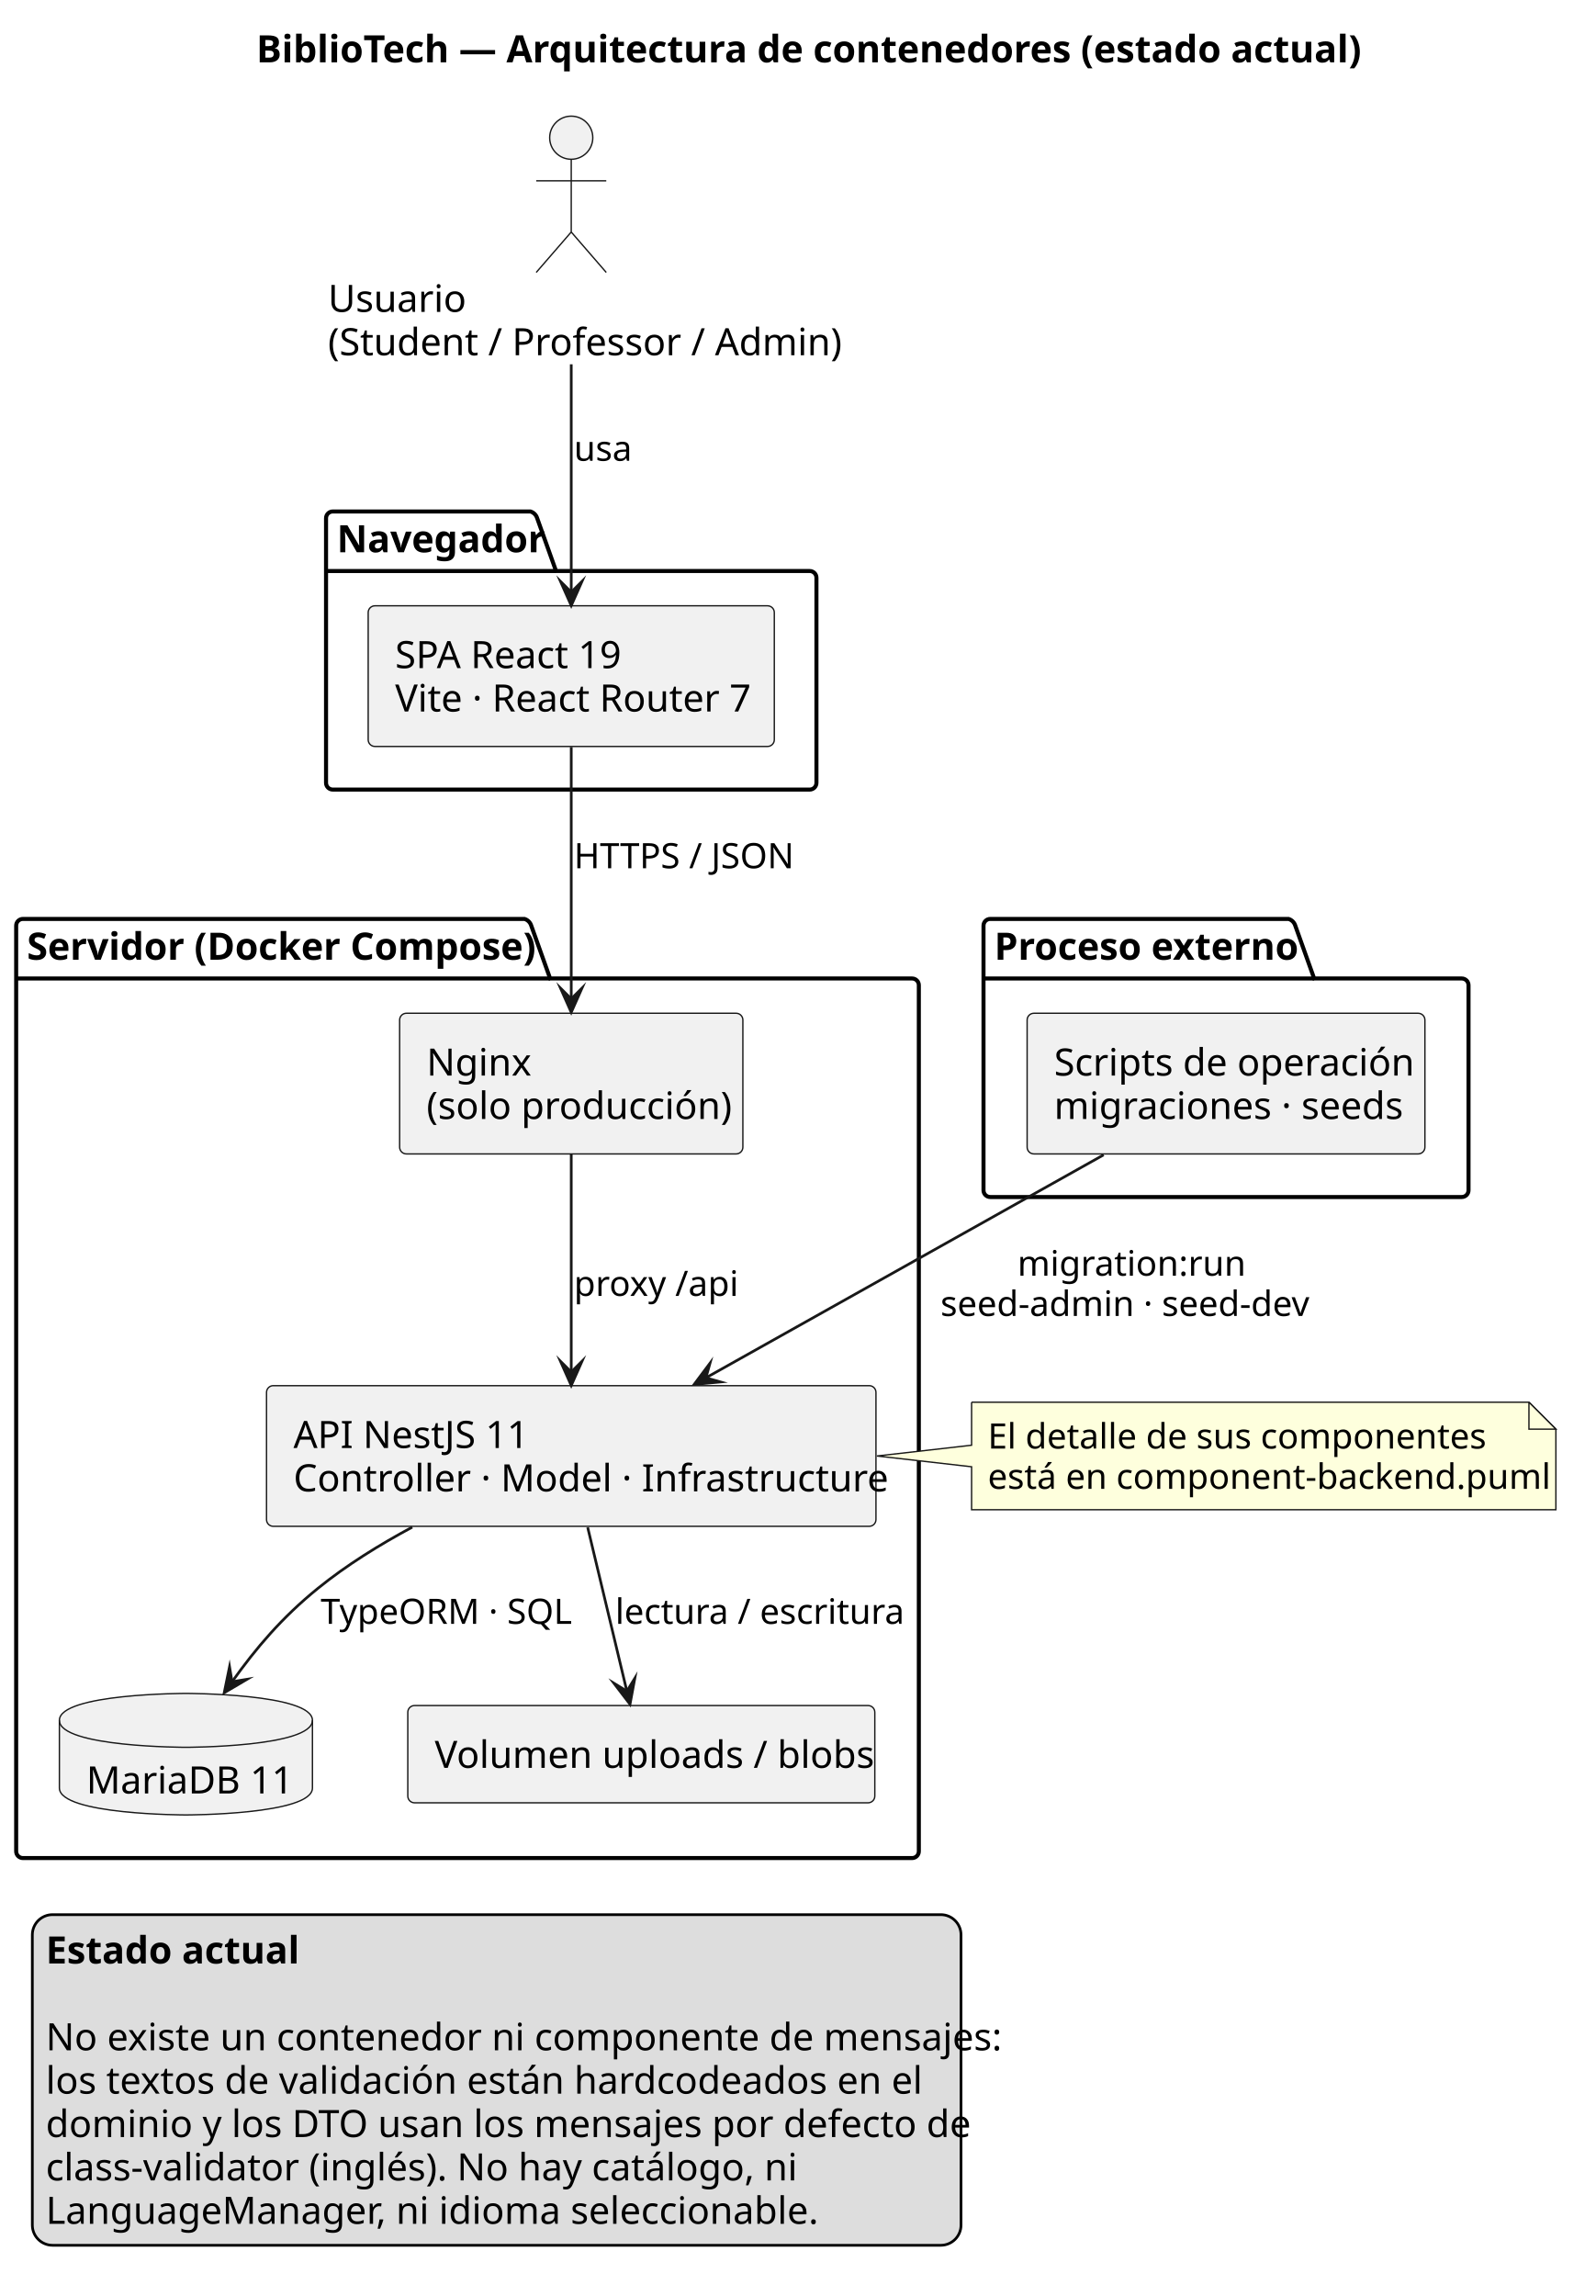
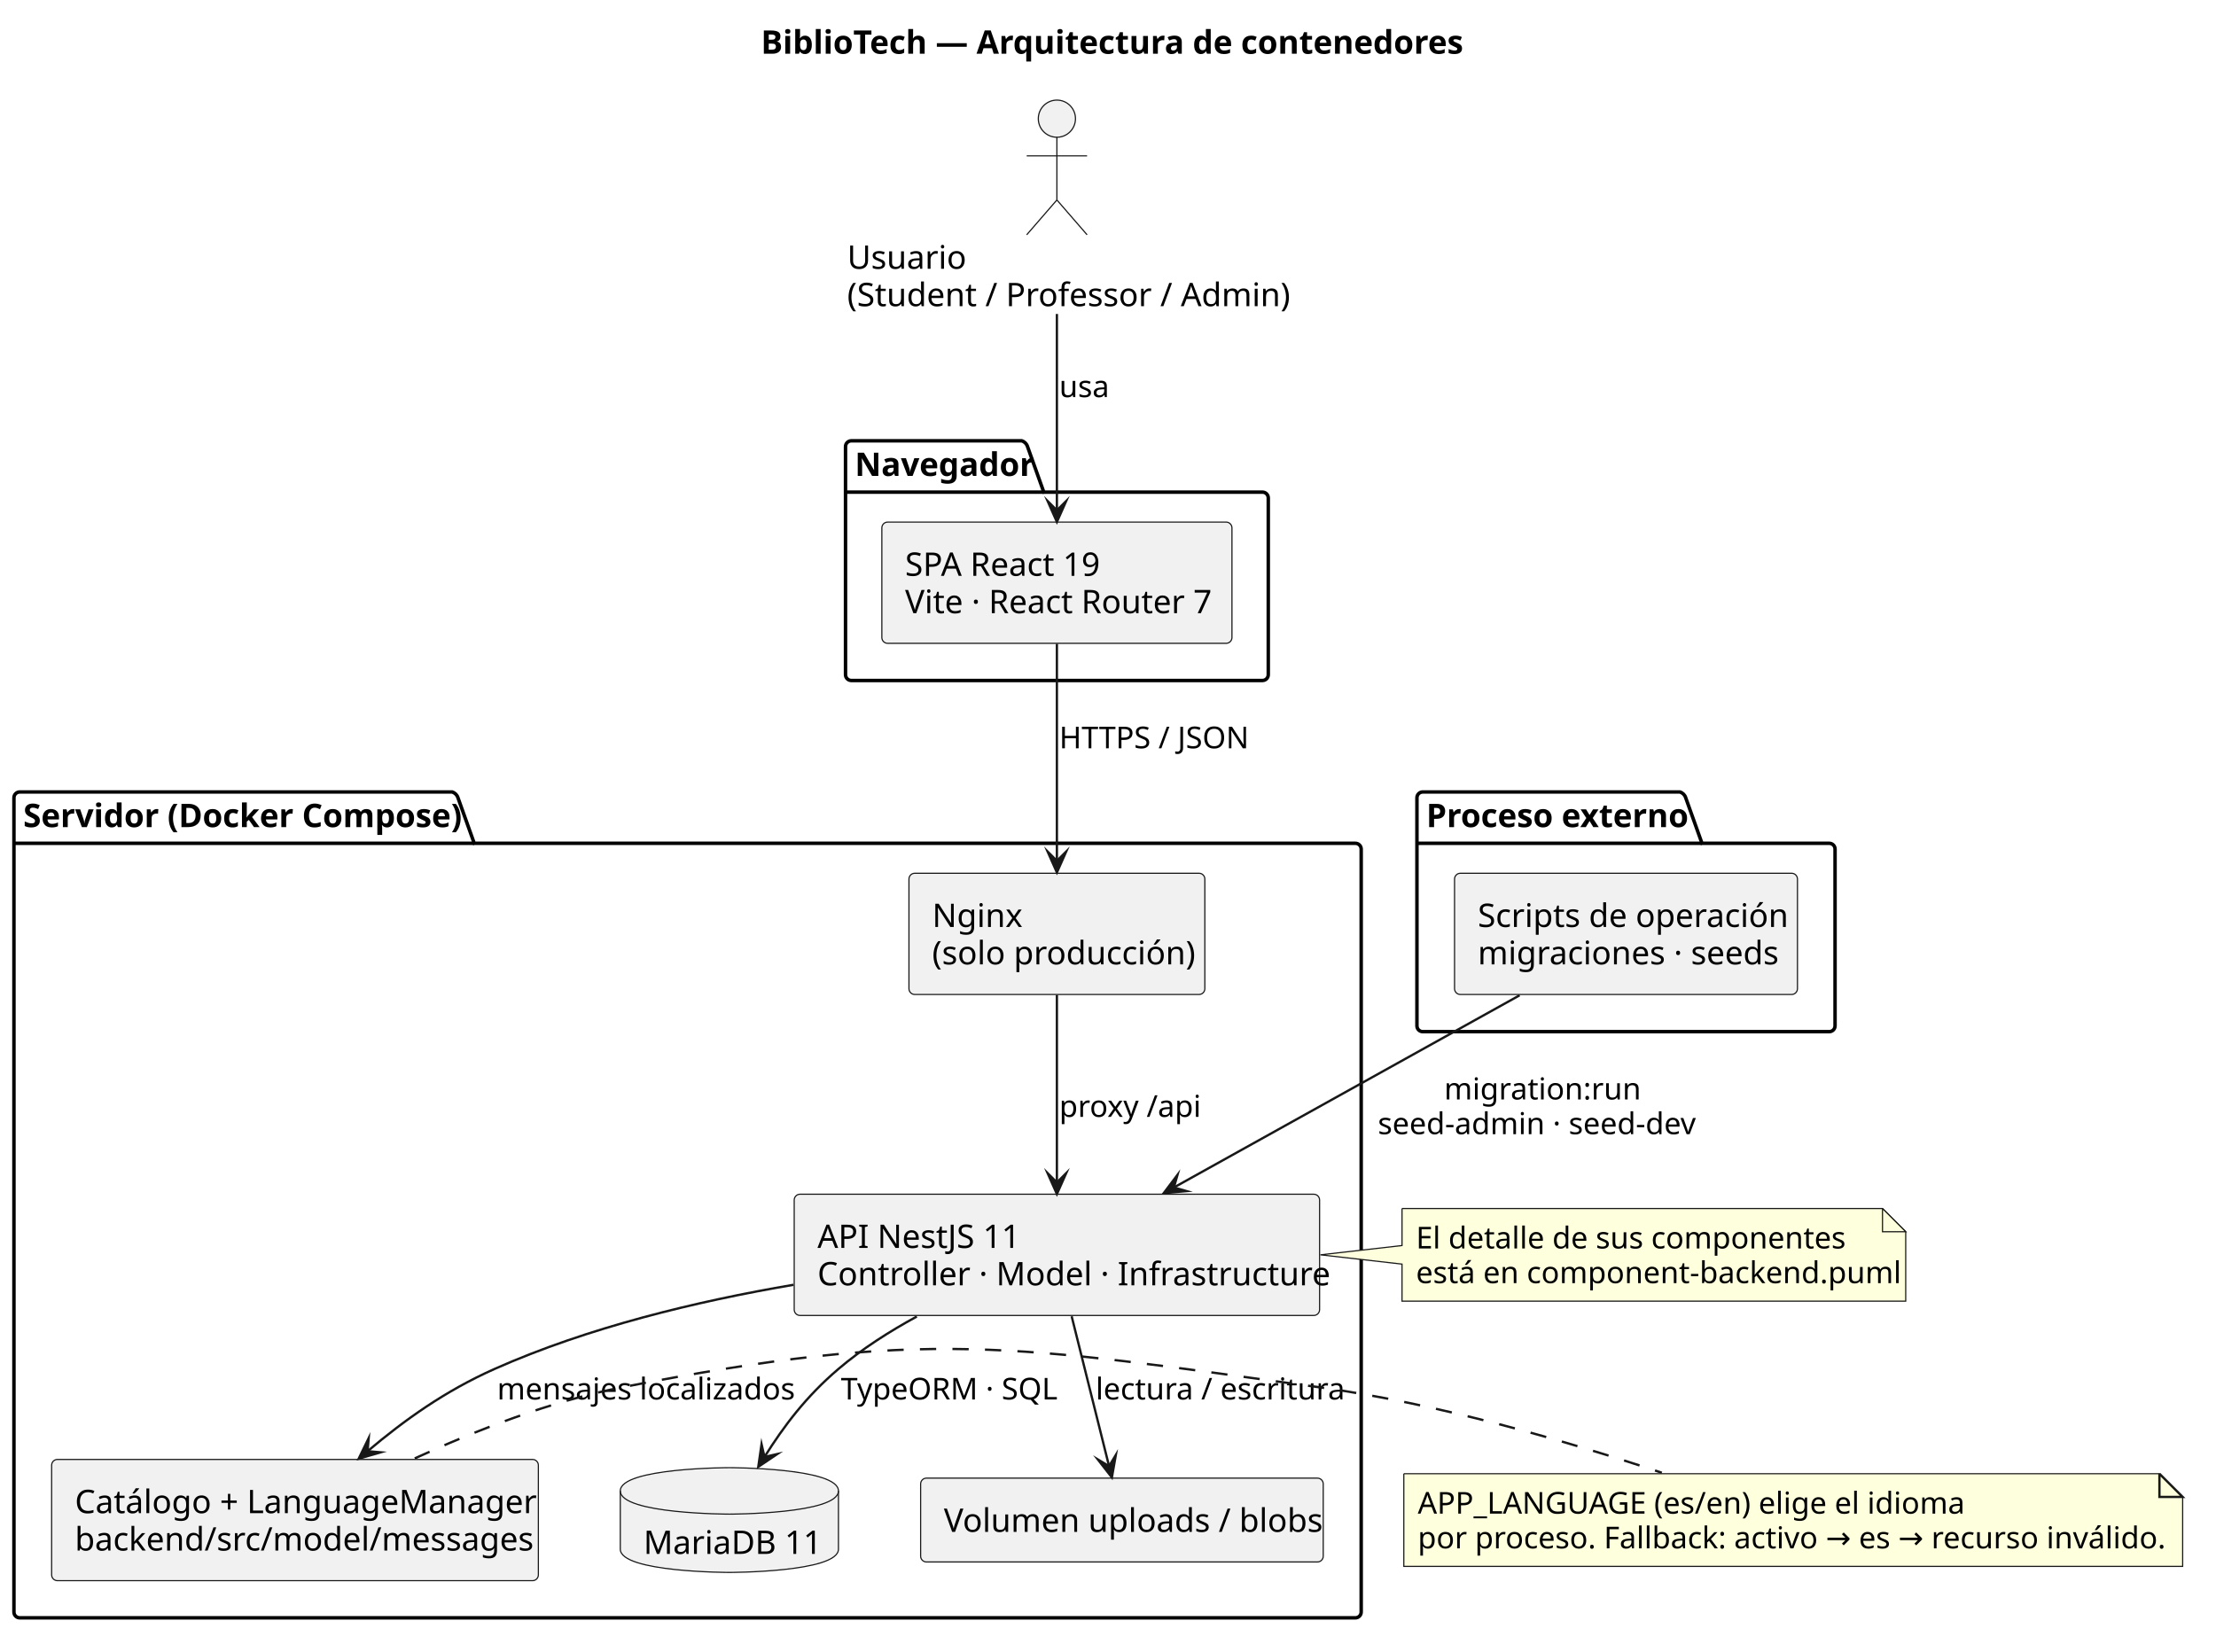
- <svg xmlns="http://www.w3.org/2000/svg" version="1.1" data-diagram-type="DESCRIPTION" style="width:592px;height:852px;background:#FFFFFF;" width="592px" height="852px" viewBox="0 0 592 852" zoomAndPan="magnify" preserveAspectRatio="none" contentStyleType="text/css">
+ <svg xmlns="http://www.w3.org/2000/svg" version="1.1" data-diagram-type="DESCRIPTION" style="width:954px;height:711px;background:#FFFFFF;" width="954px" height="711px" viewBox="0 0 954 711" zoomAndPan="magnify" preserveAspectRatio="none" contentStyleType="text/css">
  <defs />
  <g font-family="sans-serif" lengthAdjust="spacing">
    <g class="title" data-source-line="1">
-       <text x="95.123" y="23.132" fill="#000" font-size="14" textLength="395.179" font-weight="700">BiblioTech — Arquitectura de contenedores (estado actual)</text>
+       <text x="327.579" y="23.132" fill="#000" font-size="14" textLength="292.489" font-weight="700">BiblioTech — Arquitectura de contenedores</text>
    </g>
    <g class="cluster" data-qualified-name="Navegador" id="ent0002" data-source-line="10">
-       <path d="M123.5,189.799 L196.858,189.799 A3.75,3.75 0 0 1 199.358,192.299 L206.358,211.897 L300.5,211.897 A2.5,2.5 0 0 1 303,214.397 L303,290.499 A2.5,2.5 0 0 1 300.5,292.999 L123.5,292.999 A2.5,2.5 0 0 1 121,290.499 L121,192.299 A2.5,2.5 0 0 1 123.5,189.799" style="stroke:#000;stroke-width:1.5;" fill="none" />
-       <line x1="121" y1="211.897" x2="206.358" y2="211.897" style="stroke:#000;stroke-width:1.5;" />
-       <text x="125" y="204.93" fill="#000" font-size="14" textLength="72.358" font-weight="700">Navegador</text>
+       <path d="M366.5,189.799 L439.858,189.799 A3.75,3.75 0 0 1 442.358,192.299 L449.358,211.897 L543.5,211.897 A2.5,2.5 0 0 1 546,214.397 L546,290.499 A2.5,2.5 0 0 1 543.5,292.999 L366.5,292.999 A2.5,2.5 0 0 1 364,290.499 L364,192.299 A2.5,2.5 0 0 1 366.5,189.799" style="stroke:#000;stroke-width:1.5;" fill="none" />
+       <line x1="364" y1="211.897" x2="449.358" y2="211.897" style="stroke:#000;stroke-width:1.5;" />
+       <text x="368" y="204.93" fill="#000" font-size="14" textLength="72.358" font-weight="700">Navegador</text>
    </g>
    <g class="cluster" data-qualified-name="Servidor .Docker Compose." id="ent0004" data-source-line="14">
-       <path d="M8.5,340.999 L194.658,340.999 A3.75,3.75 0 0 1 197.158,343.499 L204.158,363.097 L338.5,363.097 A2.5,2.5 0 0 1 341,365.597 L341,686.989 A2.5,2.5 0 0 1 338.5,689.489 L8.5,689.489 A2.5,2.5 0 0 1 6,686.989 L6,343.499 A2.5,2.5 0 0 1 8.5,340.999" style="stroke:#000;stroke-width:1.5;" fill="none" />
+       <path d="M8.5,340.999 L194.658,340.999 A3.75,3.75 0 0 1 197.158,343.499 L204.158,363.097 L583.5,363.097 A2.5,2.5 0 0 1 586,365.597 L586,694.089 A2.5,2.5 0 0 1 583.5,696.589 L8.5,696.589 A2.5,2.5 0 0 1 6,694.089 L6,343.499 A2.5,2.5 0 0 1 8.5,340.999" style="stroke:#000;stroke-width:1.5;" fill="none" />
      <line x1="6" y1="363.097" x2="204.158" y2="363.097" style="stroke:#000;stroke-width:1.5;" />
      <text x="10" y="356.13" fill="#000" font-size="14" textLength="185.158" font-weight="700">Servidor (Docker Compose)</text>
    </g>
-     <g class="cluster" data-qualified-name="Proceso externo" id="ent0009" data-source-line="21">
-       <path d="M367.5,340.999 L478.21,340.999 A3.75,3.75 0 0 1 480.71,343.499 L487.71,363.097 L542.5,363.097 A2.5,2.5 0 0 1 545,365.597 L545,441.689 A2.5,2.5 0 0 1 542.5,444.189 L367.5,444.189 A2.5,2.5 0 0 1 365,441.689 L365,343.499 A2.5,2.5 0 0 1 367.5,340.999" style="stroke:#000;stroke-width:1.5;" fill="none" />
-       <line x1="365" y1="363.097" x2="487.71" y2="363.097" style="stroke:#000;stroke-width:1.5;" />
-       <text x="369" y="356.13" fill="#000" font-size="14" textLength="109.71" font-weight="700">Proceso externo</text>
+     <g class="cluster" data-qualified-name="Proceso externo" id="ent0010" data-source-line="22">
+       <path d="M612.5,340.999 L723.21,340.999 A3.75,3.75 0 0 1 725.71,343.499 L732.71,363.097 L787.5,363.097 A2.5,2.5 0 0 1 790,365.597 L790,441.699 A2.5,2.5 0 0 1 787.5,444.199 L612.5,444.199 A2.5,2.5 0 0 1 610,441.699 L610,343.499 A2.5,2.5 0 0 1 612.5,340.999" style="stroke:#000;stroke-width:1.5;" fill="none" />
+       <line x1="610" y1="363.097" x2="732.71" y2="363.097" style="stroke:#000;stroke-width:1.5;" />
+       <text x="614" y="356.13" fill="#000" font-size="14" textLength="109.71" font-weight="700">Proceso externo</text>
    </g>
    <g class="entity" data-qualified-name="Navegador.SPA" id="ent0003" data-source-line="11">
-       <rect x="136.64" y="224.799" width="150.724" height="52.197" fill="#F1F1F1" style="stroke:#181818;stroke-width:0.5;" rx="2.5" ry="2.5" />
-       <text x="146.64" y="247.93" fill="#000" font-size="14" textLength="87.938">SPA React 19</text>
-       <text x="146.64" y="264.029" fill="#000" font-size="14" textLength="130.724">Vite · React Router 7</text>
+       <rect x="379.64" y="224.799" width="150.724" height="52.197" fill="#F1F1F1" style="stroke:#181818;stroke-width:0.5;" rx="2.5" ry="2.5" />
+       <text x="389.64" y="247.93" fill="#000" font-size="14" textLength="87.938">SPA React 19</text>
+       <text x="389.64" y="264.029" fill="#000" font-size="14" textLength="130.724">Vite · React Router 7</text>
    </g>
    <g class="entity" data-qualified-name="Servidor .Docker Compose..Nginx" id="ent0005" data-source-line="15">
-       <rect x="148.31" y="375.999" width="127.386" height="52.197" fill="#F1F1F1" style="stroke:#181818;stroke-width:0.5;" rx="2.5" ry="2.5" />
-       <text x="158.31" y="399.13" fill="#000" font-size="14" textLength="35.793">Nginx</text>
-       <text x="158.31" y="415.229" fill="#000" font-size="14" textLength="107.386">(solo producción)</text>
+       <rect x="391.31" y="375.999" width="127.386" height="52.197" fill="#F1F1F1" style="stroke:#181818;stroke-width:0.5;" rx="2.5" ry="2.5" />
+       <text x="401.31" y="399.13" fill="#000" font-size="14" textLength="35.793">Nginx</text>
+       <text x="401.31" y="415.229" fill="#000" font-size="14" textLength="107.386">(solo producción)</text>
    </g>
    <g class="entity" data-qualified-name="Servidor .Docker Compose..API" id="ent0006" data-source-line="16">
-       <rect x="98.91" y="514.189" width="226.179" height="52.197" fill="#F1F1F1" style="stroke:#181818;stroke-width:0.5;" rx="2.5" ry="2.5" />
-       <text x="108.91" y="537.32" fill="#000" font-size="14" textLength="91.041">API NestJS 11</text>
-       <text x="108.91" y="553.419" fill="#000" font-size="14" textLength="206.179">Controller · Model · Infrastructure</text>
+       <rect x="341.91" y="514.199" width="226.179" height="52.197" fill="#F1F1F1" style="stroke:#181818;stroke-width:0.5;" rx="2.5" ry="2.5" />
+       <text x="351.91" y="537.33" fill="#000" font-size="14" textLength="91.041">API NestJS 11</text>
+       <text x="351.91" y="553.429" fill="#000" font-size="14" textLength="206.179">Controller · Model · Infrastructure</text>
    </g>
    <g class="entity" data-qualified-name="Servidor .Docker Compose..DB" id="ent0007" data-source-line="17">
-       <path d="M22.04,638.389 C22.04,628.389 68.998,628.389 68.998,628.389 C68.998,628.389 115.957,628.389 115.957,638.389 L115.957,663.487 C115.957,673.487 68.998,673.487 68.998,673.487 C68.998,673.487 22.04,673.487 22.04,663.487 L22.04,638.389" style="stroke:#181818;stroke-width:0.5;" fill="#F1F1F1" />
-       <path d="M22.04,638.389 C22.04,648.389 68.998,648.389 68.998,648.389 C68.998,648.389 115.957,648.389 115.957,638.389" style="stroke:#181818;stroke-width:0.5;" fill="none" />
-       <text x="32.04" y="665.52" fill="#000" font-size="14" textLength="73.917">MariaDB 11</text>
+       <path d="M267.04,641.939 C267.04,631.939 313.998,631.939 313.998,631.939 C313.998,631.939 360.957,631.939 360.957,641.939 L360.957,667.037 C360.957,677.037 313.998,677.037 313.998,677.037 C313.998,677.037 267.04,677.037 267.04,667.037 L267.04,641.939" style="stroke:#181818;stroke-width:0.5;" fill="#F1F1F1" />
+       <path d="M267.04,641.939 C267.04,651.939 313.998,651.939 313.998,651.939 C313.998,651.939 360.957,651.939 360.957,641.939" style="stroke:#181818;stroke-width:0.5;" fill="none" />
+       <text x="277.04" y="669.07" fill="#000" font-size="14" textLength="73.917">MariaDB 11</text>
    </g>
    <g class="entity" data-qualified-name="Servidor .Docker Compose..Uploads" id="ent0008" data-source-line="18">
-       <rect x="151.34" y="632.889" width="173.323" height="36.099" fill="#F1F1F1" style="stroke:#181818;stroke-width:0.5;" rx="2.5" ry="2.5" />
-       <text x="161.34" y="656.02" fill="#000" font-size="14" textLength="153.323">Volumen uploads / blobs</text>
+       <rect x="396.34" y="636.439" width="173.323" height="36.099" fill="#F1F1F1" style="stroke:#181818;stroke-width:0.5;" rx="2.5" ry="2.5" />
+       <text x="406.34" y="659.57" fill="#000" font-size="14" textLength="153.323">Volumen uploads / blobs</text>
    </g>
-     <g class="entity" data-qualified-name="Proceso externo.Ops" id="ent0010" data-source-line="22">
-       <rect x="381.19" y="375.999" width="147.627" height="52.197" fill="#F1F1F1" style="stroke:#181818;stroke-width:0.5;" rx="2.5" ry="2.5" />
-       <text x="391.19" y="399.13" fill="#000" font-size="14" textLength="127.627">Scripts de operación</text>
-       <text x="391.19" y="415.229" fill="#000" font-size="14" textLength="125.275">migraciones · seeds</text>
+     <g class="entity" data-qualified-name="Servidor .Docker Compose..Msg" id="ent0009" data-source-line="19">
+       <rect x="22.23" y="628.389" width="209.54" height="52.197" fill="#F1F1F1" style="stroke:#181818;stroke-width:0.5;" rx="2.5" ry="2.5" />
+       <text x="32.23" y="651.52" fill="#000" font-size="14" textLength="189.54">Catálogo + LanguageManager</text>
+       <text x="32.23" y="667.619" fill="#000" font-size="14" textLength="185.199">backend/src/model/messages</text>
+     </g>
+     <g class="entity" data-qualified-name="Proceso externo.Ops" id="ent0011" data-source-line="23">
+       <rect x="626.19" y="375.999" width="147.627" height="52.197" fill="#F1F1F1" style="stroke:#181818;stroke-width:0.5;" rx="2.5" ry="2.5" />
+       <text x="636.19" y="399.13" fill="#000" font-size="14" textLength="127.627">Scripts de operación</text>
+       <text x="636.19" y="415.229" fill="#000" font-size="14" textLength="125.275">migraciones · seeds</text>
    </g>
    <g class="entity" data-qualified-name="User" id="ent0001" data-source-line="8">
-       <ellipse cx="211.998" cy="51.099" rx="8" ry="8" fill="#F1F1F1" style="stroke:#181818;stroke-width:0.5;" />
-       <path d="M211.998,59.099 L211.998,86.099 M198.998,67.099 L224.998,67.099 M211.998,86.099 L198.998,101.099 M211.998,86.099 L224.998,101.099" style="stroke:#181818;stroke-width:0.5;" fill="none" />
-       <text x="121.74" y="115.73" fill="#000" font-size="14" textLength="48.241">Usuario</text>
-       <text x="121.74" y="131.829" fill="#000" font-size="14" textLength="180.517">(Student / Professor / Admin)</text>
+       <ellipse cx="454.998" cy="51.099" rx="8" ry="8" fill="#F1F1F1" style="stroke:#181818;stroke-width:0.5;" />
+       <path d="M454.998,59.099 L454.998,86.099 M441.998,67.099 L467.998,67.099 M454.998,86.099 L441.998,101.099 M454.998,86.099 L467.998,101.099" style="stroke:#181818;stroke-width:0.5;" fill="none" />
+       <text x="364.74" y="115.73" fill="#000" font-size="14" textLength="48.241">Usuario</text>
+       <text x="364.74" y="131.829" fill="#000" font-size="14" textLength="180.517">(Student / Professor / Admin)</text>
    </g>
-     <g class="entity" data-qualified-name="GMN17" id="ent0018" data-source-line="33">
-       <path d="M360.58,520.339 L360.58,536.289 L325.44,540.289 L360.58,544.289 L360.58,560.236 A0,0 0 0 0 360.58,560.236 L577.424,560.236 A0,0 0 0 0 577.424,560.236 L577.424,530.339 L567.424,520.339 L360.58,520.339 A0,0 0 0 0 360.58,520.339" style="stroke:#181818;stroke-width:0.5;" fill="#FEFFDD" />
-       <path d="M567.424,520.339 L567.424,530.339 L577.424,530.339 L567.424,520.339" style="stroke:#181818;stroke-width:0.5;" fill="#FEFFDD" />
-       <text x="366.58" y="537.532" fill="#000" font-size="13" textLength="177.055">El detalle de sus componentes</text>
-       <text x="366.58" y="552.481" fill="#000" font-size="13" textLength="195.844">está en component-backend.puml</text>
+     <g class="entity" data-qualified-name="GMN19" id="ent0020" data-source-line="35">
+       <path d="M604.35,634.539 L604.35,674.436 L939.648,674.436 L939.648,644.539 L929.648,634.539 L604.35,634.539" style="stroke:#181818;stroke-width:0.5;" fill="#FEFFDD" />
+       <path d="M929.648,634.539 L929.648,644.539 L939.648,644.539 L929.648,634.539" style="stroke:#181818;stroke-width:1;" fill="#FEFFDD" />
+       <text x="610.35" y="651.732" fill="#000" font-size="13" textLength="236.272">APP_LANGUAGE (es/en) elige el idioma</text>
+       <text x="610.35" y="666.681" fill="#000" font-size="13" textLength="314.298">por proceso. Fallback: activo → es → recurso inválido.</text>
    </g>
-     <g class="link" data-entity-1="ent0001" data-entity-2="ent0003" id="lnk11" data-source-line="25" data-link-type="dependency">
-       <path d="M212,135.179 C212,164.219 212,195.789 212,219.729" style="stroke:#181818;stroke-width:1;" fill="none" id="User-to-SPA" />
-       <polygon points="212,224.729,216,215.729,212,219.729,208,215.729,212,224.729" fill="#181818" style="stroke:#181818;stroke-width:1;stroke-linejoin:miter;stroke-miterlimit:10;" />
-       <text x="213" y="170.992" fill="#000" font-size="13" textLength="20.96">usa</text>
+     <g class="entity" data-qualified-name="GMN22" id="ent0023" data-source-line="40">
+       <path d="M603.58,520.349 L603.58,536.289 L568.44,540.289 L603.58,544.289 L603.58,560.246 A0,0 0 0 0 603.58,560.246 L820.424,560.246 A0,0 0 0 0 820.424,560.246 L820.424,530.349 L810.424,520.349 L603.58,520.349 A0,0 0 0 0 603.58,520.349" style="stroke:#181818;stroke-width:0.5;" fill="#FEFFDD" />
+       <path d="M810.424,520.349 L810.424,530.349 L820.424,530.349 L810.424,520.349" style="stroke:#181818;stroke-width:0.5;" fill="#FEFFDD" />
+       <text x="609.58" y="537.542" fill="#000" font-size="13" textLength="177.055">El detalle de sus componentes</text>
+       <text x="609.58" y="552.491" fill="#000" font-size="13" textLength="195.844">está en component-backend.puml</text>
    </g>
-     <g class="link" data-entity-1="ent0003" data-entity-2="ent0005" id="lnk12" data-source-line="26" data-link-type="dependency">
-       <path d="M212,277.209 C212,304.639 212,343.179 212,370.659" style="stroke:#181818;stroke-width:1;" fill="none" id="SPA-to-Nginx" />
-       <polygon points="212,375.659,216,366.659,212,370.659,208,366.659,212,375.659" fill="#181818" style="stroke:#181818;stroke-width:1;stroke-linejoin:miter;stroke-miterlimit:10;" />
-       <text x="213" y="322.192" fill="#000" font-size="13" textLength="88.118">HTTPS / JSON</text>
+     <g class="link" data-entity-1="ent0001" data-entity-2="ent0003" id="lnk12" data-source-line="26" data-link-type="dependency">
+       <path d="M455,135.179 C455,164.229 455,195.789 455,219.729" style="stroke:#181818;stroke-width:1;" fill="none" id="User-to-SPA" />
+       <polygon points="455,224.729,459,215.729,455,219.729,451,215.729,455,224.729" fill="#181818" style="stroke:#181818;stroke-width:1;stroke-linejoin:miter;stroke-miterlimit:10;" />
+       <text x="456" y="170.992" fill="#000" font-size="13" textLength="20.96">usa</text>
    </g>
-     <g class="link" data-entity-1="ent0005" data-entity-2="ent0006" id="lnk13" data-source-line="27" data-link-type="dependency">
-       <path d="M212,428.389 C212,452.859 212,484.709 212,509.129" style="stroke:#181818;stroke-width:1;" fill="none" id="Nginx-to-API" />
-       <polygon points="212,514.129,216,505.129,212,509.129,208,505.129,212,514.129" fill="#181818" style="stroke:#181818;stroke-width:1;stroke-linejoin:miter;stroke-miterlimit:10;" />
-       <text x="213" y="480.882" fill="#000" font-size="13" textLength="56.361">proxy /api</text>
+     <g class="link" data-entity-1="ent0003" data-entity-2="ent0005" id="lnk13" data-source-line="27" data-link-type="dependency">
+       <path d="M455,277.209 C455,304.639 455,343.179 455,370.659" style="stroke:#181818;stroke-width:1;" fill="none" id="SPA-to-Nginx" />
+       <polygon points="455,375.659,459,366.659,455,370.659,451,366.659,455,375.659" fill="#181818" style="stroke:#181818;stroke-width:1;stroke-linejoin:miter;stroke-miterlimit:10;" />
+       <text x="456" y="322.192" fill="#000" font-size="13" textLength="88.118">HTTPS / JSON</text>
    </g>
-     <g class="link" data-entity-1="ent0006" data-entity-2="ent0007" id="lnk14" data-source-line="28" data-link-type="dependency">
-       <path d="M152.99,566.699 C140.83,573.219 128.53,580.839 118,589.389 C104.45,600.379 95.027,611.6 86.117,624.07" style="stroke:#181818;stroke-width:1;" fill="none" id="API-to-DB" />
-       <polygon points="83.21,628.139,91.697,623.141,86.117,624.07,85.188,618.49,83.21,628.139" fill="#181818" style="stroke:#181818;stroke-width:1;stroke-linejoin:miter;stroke-miterlimit:10;" />
-       <text x="119" y="602.582" fill="#000" font-size="13" textLength="96.795">TypeORM · SQL</text>
+     <g class="link" data-entity-1="ent0005" data-entity-2="ent0006" id="lnk14" data-source-line="28" data-link-type="dependency">
+       <path d="M455,428.399 C455,452.859 455,484.709 455,509.129" style="stroke:#181818;stroke-width:1;" fill="none" id="Nginx-to-API" />
+       <polygon points="455,514.129,459,505.129,455,509.129,451,505.129,455,514.129" fill="#181818" style="stroke:#181818;stroke-width:1;stroke-linejoin:miter;stroke-miterlimit:10;" />
+       <text x="456" y="480.892" fill="#000" font-size="13" textLength="56.361">proxy /api</text>
    </g>
-     <g class="link" data-entity-1="ent0006" data-entity-2="ent0008" id="lnk15" data-source-line="29" data-link-type="dependency">
-       <path d="M218.1,566.769 C222.93,586.959 228.397,609.786 232.647,627.556" style="stroke:#181818;stroke-width:1;" fill="none" id="API-to-Uploads" />
-       <polygon points="233.81,632.419,235.607,622.735,232.647,627.556,227.826,624.596,233.81,632.419" fill="#181818" style="stroke:#181818;stroke-width:1;stroke-linejoin:miter;stroke-miterlimit:10;" />
-       <text x="228.33" y="602.582" fill="#000" font-size="13" textLength="99.703">lectura / escritura</text>
+     <g class="link" data-entity-1="ent0006" data-entity-2="ent0007" id="lnk15" data-source-line="29" data-link-type="dependency">
+       <path d="M394.7,566.849 C382.88,573.289 371.05,580.829 361,589.389 C347.03,601.289 337.55,613.895 329.11,627.325" style="stroke:#181818;stroke-width:1;" fill="none" id="API-to-DB" />
+       <polygon points="326.45,631.559,334.626,626.067,329.11,627.325,327.852,621.81,326.45,631.559" fill="#181818" style="stroke:#181818;stroke-width:1;stroke-linejoin:miter;stroke-miterlimit:10;" />
+       <text x="362" y="602.582" fill="#000" font-size="13" textLength="96.795">TypeORM · SQL</text>
    </g>
-     <g class="link" data-entity-1="ent0010" data-entity-2="ent0006" id="lnk16" data-source-line="30" data-link-type="dependency">
-       <path d="M409.58,428.549 C366.17,452.879 305.441,486.914 261.971,511.284" style="stroke:#181818;stroke-width:1;" fill="none" id="Ops-to-API" />
-       <polygon points="257.61,513.729,267.417,512.817,261.971,511.284,263.504,505.838,257.61,513.729" fill="#181818" style="stroke:#181818;stroke-width:1;stroke-linejoin:miter;stroke-miterlimit:10;" />
-       <text x="377.595" y="473.382" fill="#000" font-size="13" textLength="75.867">migration:run</text>
-       <text x="349.05" y="488.331" fill="#000" font-size="13" textLength="132.958">seed-admin · seed-dev</text>
+     <g class="link" data-entity-1="ent0006" data-entity-2="ent0008" id="lnk16" data-source-line="30" data-link-type="dependency">
+       <path d="M461.35,566.749 C466.65,587.959 472.83,612.737 477.46,631.297" style="stroke:#181818;stroke-width:1;" fill="none" id="API-to-Uploads" />
+       <polygon points="478.67,636.149,480.373,626.448,477.46,631.297,472.611,628.384,478.67,636.149" fill="#181818" style="stroke:#181818;stroke-width:1;stroke-linejoin:miter;stroke-miterlimit:10;" />
+       <text x="471.68" y="602.582" fill="#000" font-size="13" textLength="99.703">lectura / escritura</text>
    </g>
-     <g class="legend" data-source-line="37">
-       <rect x="12" y="710.489" width="344.653" height="122.69" fill="#DDD" style="stroke:#000;stroke-width:1;" rx="7.5" ry="7.5" />
-       <text x="17" y="728.62" fill="#000" font-size="14" textLength="91.027" font-weight="700">Estado actual</text>
-       <text x="17" y="744.719" fill="#000" font-size="14"> </text>
-       <text x="17" y="760.818" fill="#000" font-size="14" textLength="334.653">No existe un contenedor ni componente de mensajes:</text>
-       <text x="17" y="776.916" fill="#000" font-size="14" textLength="309.764">los textos de validación están hardcodeados en el</text>
-       <text x="17" y="793.015" fill="#000" font-size="14" textLength="328.385">dominio y los DTO usan los mensajes por defecto de</text>
-       <text x="17" y="809.114" fill="#000" font-size="14" textLength="266.902">class-validator (inglés). No hay catálogo, ni</text>
-       <text x="17" y="825.212" fill="#000" font-size="14" textLength="273.964">LanguageManager, ni idioma seleccionable.</text>
+     <g class="link" data-entity-1="ent0006" data-entity-2="ent0009" id="lnk17" data-source-line="31" data-link-type="dependency">
+       <path d="M341.59,553.199 C299.91,560.289 253.12,571.559 213,589.389 C191.56,598.919 174.212,611.375 158.242,624.845" style="stroke:#181818;stroke-width:1;" fill="none" id="API-to-Msg" />
+       <polygon points="154.42,628.069,163.879,625.324,158.242,624.845,158.721,619.208,154.42,628.069" fill="#181818" style="stroke:#181818;stroke-width:1;stroke-linejoin:miter;stroke-miterlimit:10;" />
+       <text x="214" y="602.582" fill="#000" font-size="13" textLength="123.563">mensajes localizados</text>
+     </g>
+     <g class="link" data-entity-1="ent0011" data-entity-2="ent0006" id="lnk18" data-source-line="32" data-link-type="dependency">
+       <path d="M654.2,428.549 C610.44,452.879 549.19,486.94 505.36,511.3" style="stroke:#181818;stroke-width:1;" fill="none" id="Ops-to-API" />
+       <polygon points="500.99,513.729,510.8,512.853,505.36,511.3,506.913,505.86,500.99,513.729" fill="#181818" style="stroke:#181818;stroke-width:1;stroke-linejoin:miter;stroke-miterlimit:10;" />
+       <text x="621.715" y="473.392" fill="#000" font-size="13" textLength="75.867">migration:run</text>
+       <text x="593.17" y="488.341" fill="#000" font-size="13" textLength="132.958">seed-admin · seed-dev</text>
+     </g>
+     <g class="link" data-entity-1="ent0009" data-entity-2="ent0020" id="lnk21" data-source-line="35" data-link-type="association">
+       <path d="M178.55,627.949 C204.5,616.059 236.88,603.379 267.5,597.389 C398.79,571.729 435.97,579.149 568.5,597.389 C619.21,604.369 675.08,620.699 715.43,634.119" style="stroke:#181818;stroke-width:1;stroke-dasharray:7,7;" fill="none" id="Msg-GMN19" />
    </g>
  </g>
</svg>
